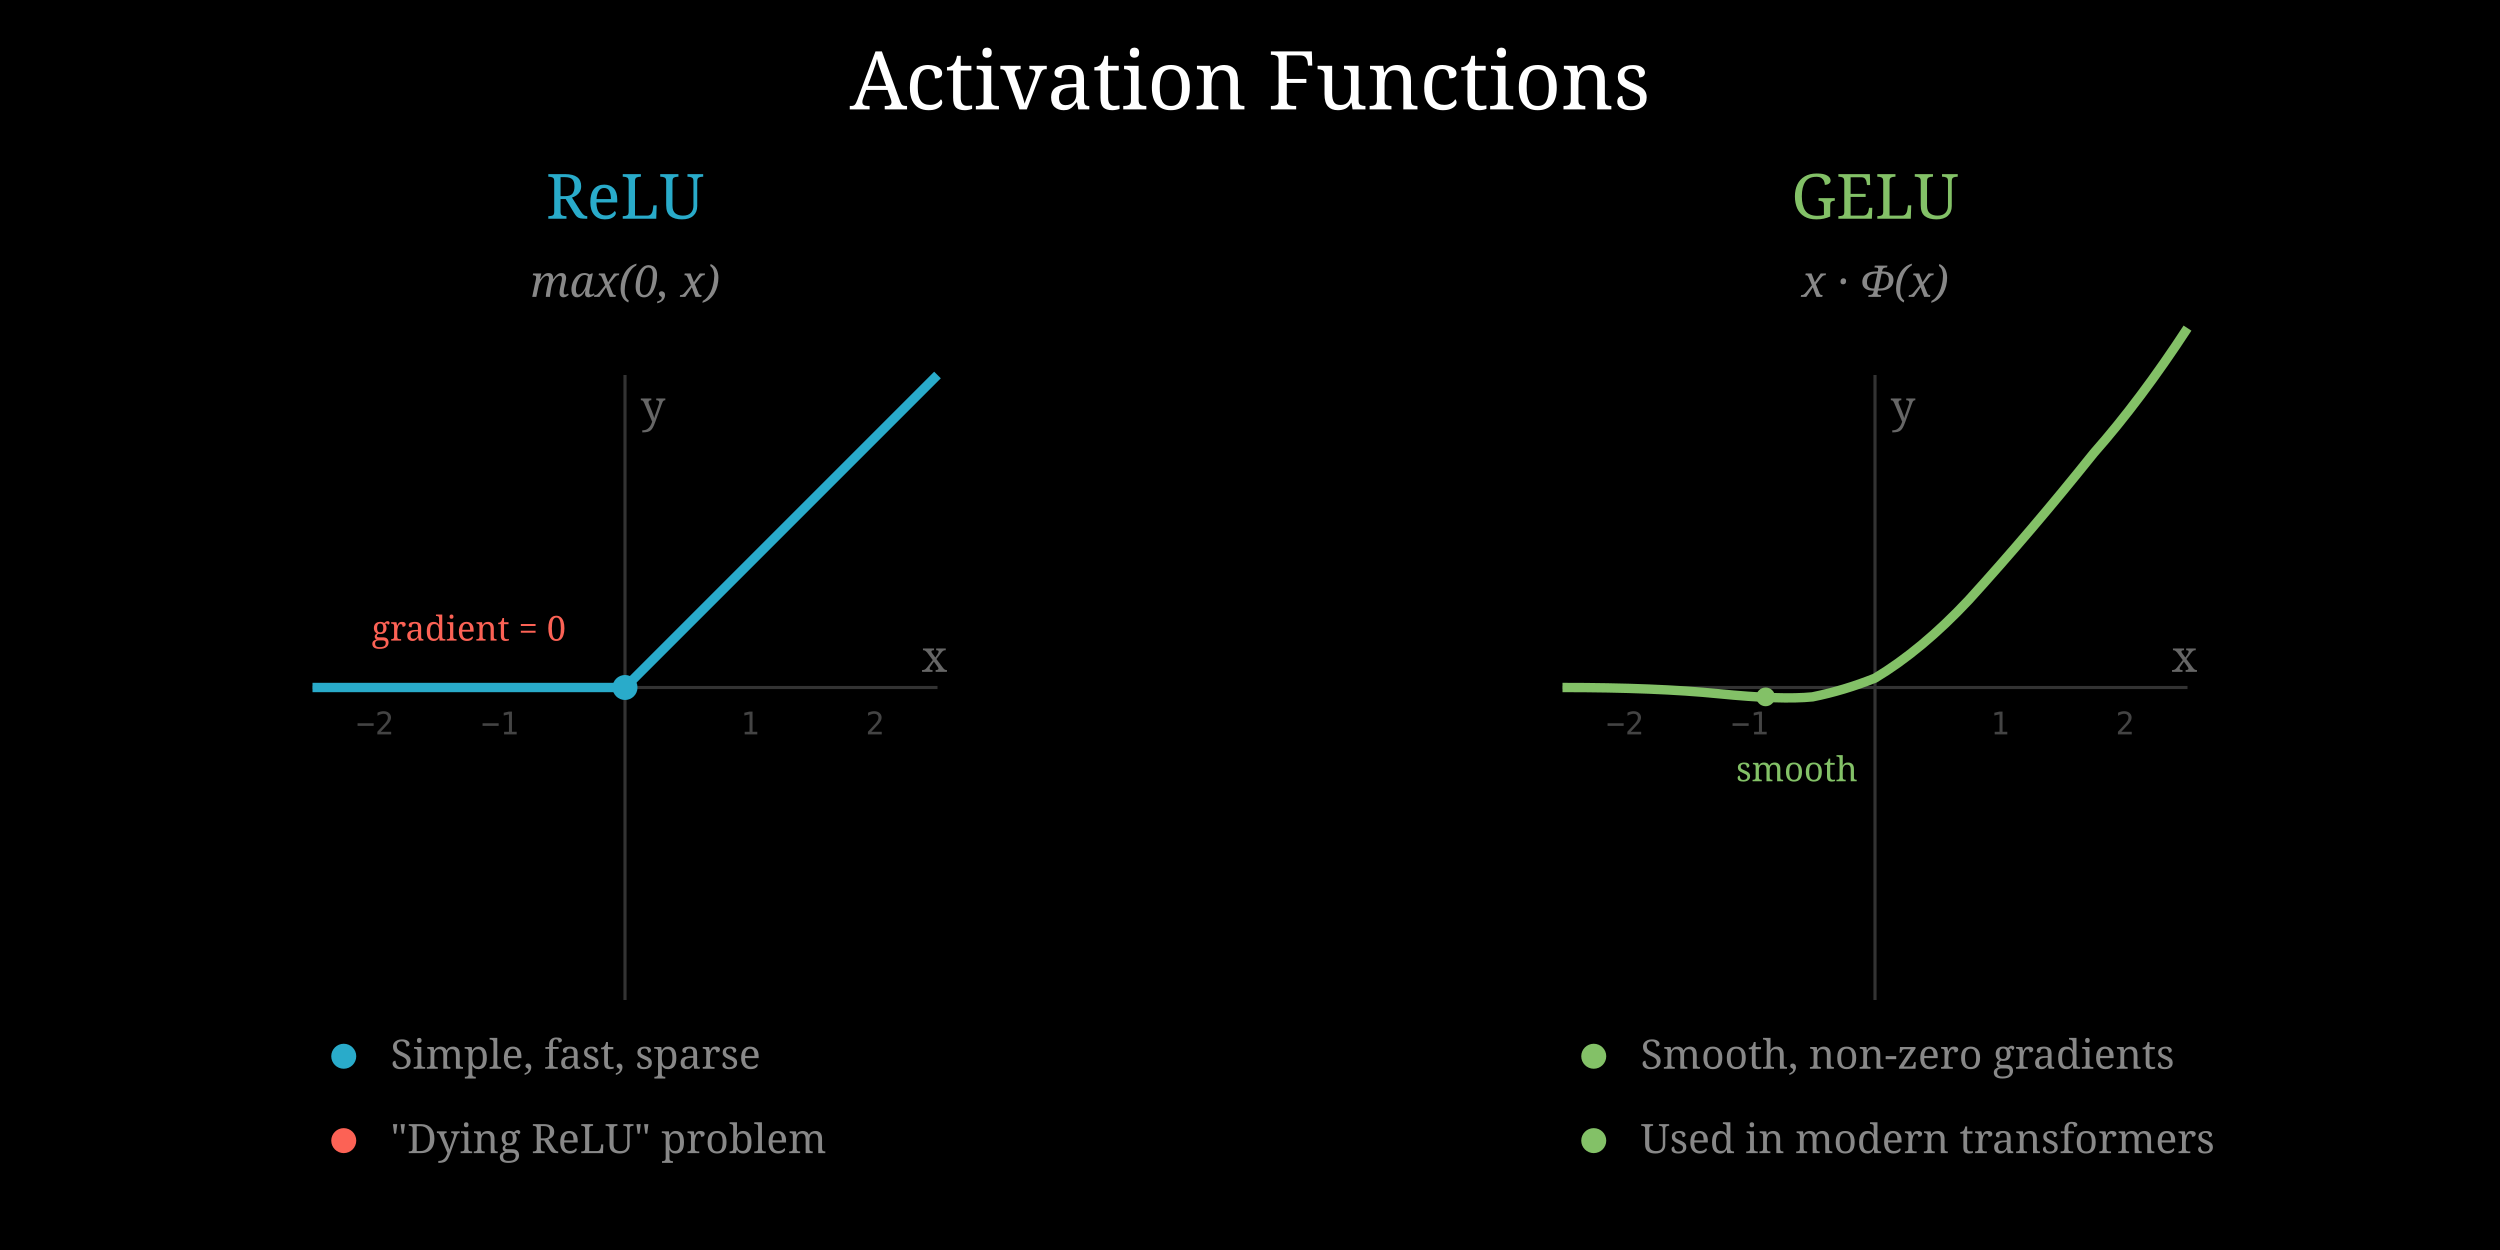
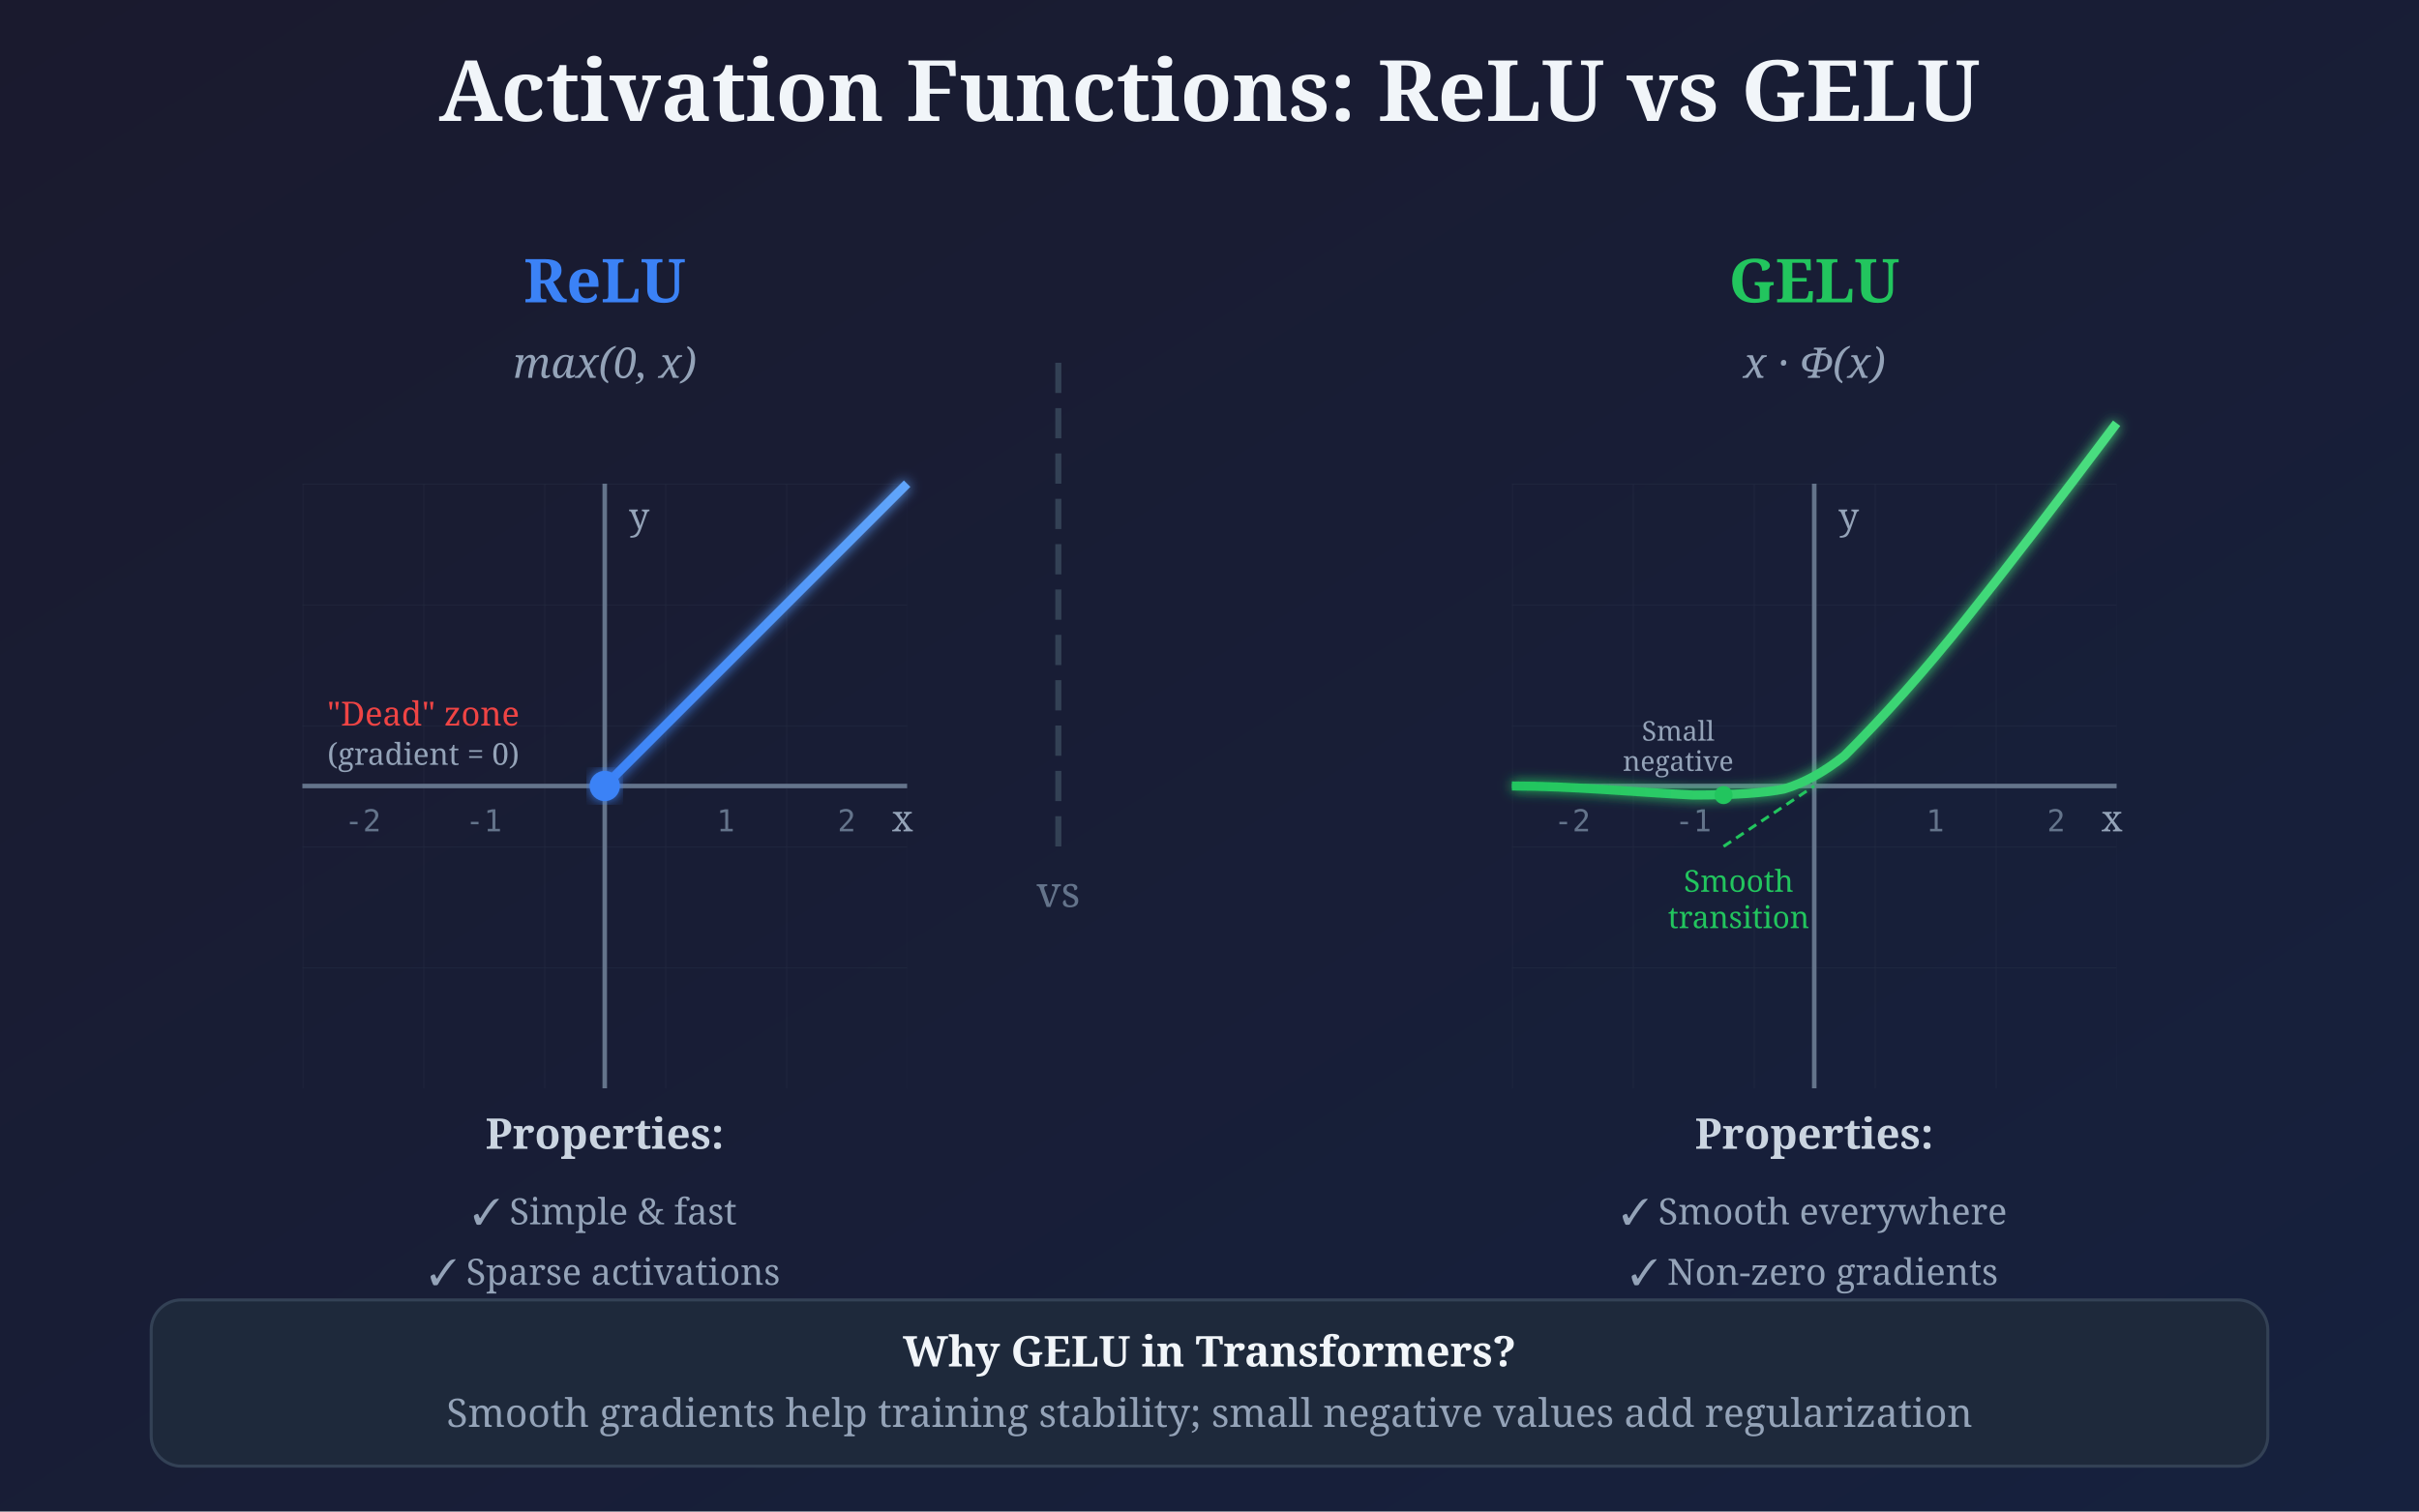
- <svg xmlns="http://www.w3.org/2000/svg" viewBox="0 0 800 400">
-   <rect width="800" height="400" fill="#000000" />
-   <text x="400" y="35" font-family="CMU Serif, Georgia, serif" font-size="26" fill="#ffffff" text-anchor="middle">Activation Functions</text>
-   <g transform="translate(100, 70)">
-     <text x="100" y="0" font-family="CMU Serif, Georgia, serif" font-size="20" fill="#29ABCA" text-anchor="middle">ReLU</text>
-     <text x="100" y="25" font-family="CMU Serif, Georgia, serif" font-size="14" fill="#888888" text-anchor="middle" font-style="italic">max(0, x)</text>
-     <g transform="translate(0, 50)">
-       <line x1="0" y1="100" x2="200" y2="100" stroke="#333333" stroke-width="1" />
-       <line x1="100" y1="0" x2="100" y2="200" stroke="#333333" stroke-width="1" />
-       <text x="195" y="95" font-family="CMU Serif, Georgia, serif" font-size="14" fill="#666666">x</text>
-       <text x="105" y="15" font-family="CMU Serif, Georgia, serif" font-size="14" fill="#666666">y</text>
-       <text x="20" y="115" font-family="monospace" font-size="10" fill="#444444" text-anchor="middle">−2</text>
-       <text x="60" y="115" font-family="monospace" font-size="10" fill="#444444" text-anchor="middle">−1</text>
-       <text x="140" y="115" font-family="monospace" font-size="10" fill="#444444" text-anchor="middle">1</text>
-       <text x="180" y="115" font-family="monospace" font-size="10" fill="#444444" text-anchor="middle">2</text>
-       <line x1="0" y1="100" x2="100" y2="100" stroke="#29ABCA" stroke-width="3" />
-       <line x1="100" y1="100" x2="200" y2="0" stroke="#29ABCA" stroke-width="3" />
-       <circle cx="100" cy="100" r="4" fill="#29ABCA" />
-       <text x="50" y="85" font-family="CMU Serif, Georgia, serif" font-size="11" fill="#FC6255" text-anchor="middle">gradient = 0</text>
+ <svg xmlns="http://www.w3.org/2000/svg" viewBox="0 0 800 500">
+   <defs>
+     <linearGradient id="blueGrad2" x1="0%" y1="0%" x2="100%" y2="0%">
+       <stop offset="0%" style="stop-color:#3b82f6;stop-opacity:1" />
+       <stop offset="100%" style="stop-color:#60a5fa;stop-opacity:1" />
+     </linearGradient>
+     <linearGradient id="greenGrad2" x1="0%" y1="0%" x2="100%" y2="0%">
+       <stop offset="0%" style="stop-color:#22c55e;stop-opacity:1" />
+       <stop offset="100%" style="stop-color:#4ade80;stop-opacity:1" />
+     </linearGradient>
+     <linearGradient id="bgGrad2" x1="0%" y1="0%" x2="100%" y2="100%">
+       <stop offset="0%" style="stop-color:#1a1a2e;stop-opacity:1" />
+       <stop offset="100%" style="stop-color:#16213e;stop-opacity:1" />
+     </linearGradient>
+     <filter id="glow2">
+       <feGaussianBlur stdDeviation="2" result="coloredBlur" />
+       <feMerge>
+         <feMergeNode in="coloredBlur" />
+         <feMergeNode in="SourceGraphic" />
+       </feMerge>
+     </filter>
+     <pattern id="grid" width="40" height="40" patternUnits="userSpaceOnUse">
+       <path d="M 40 0 L 0 0 0 40" fill="none" stroke="#334155" stroke-width="0.5" opacity="0.3" />
+     </pattern>
+   </defs>
+   <rect width="800" height="500" fill="url(#bgGrad2)" />
+   <text x="400" y="40" font-family="Georgia, serif" font-size="28" fill="#f1f5f9" text-anchor="middle" font-weight="bold">Activation Functions: ReLU vs GELU</text>
+   <g transform="translate(50, 80)">
+     <text x="150" y="20" font-family="Georgia, serif" font-size="20" fill="#3b82f6" text-anchor="middle" font-weight="bold">ReLU</text>
+     <text x="150" y="45" font-family="Georgia, serif" font-size="14" fill="#94a3b8" text-anchor="middle" font-style="italic">max(0, x)</text>
+     <g transform="translate(50, 80)">
+       <rect x="0" y="0" width="200" height="200" fill="url(#grid)" />
+       <line x1="0" y1="100" x2="200" y2="100" stroke="#64748b" stroke-width="1.5" />
+       <line x1="100" y1="0" x2="100" y2="200" stroke="#64748b" stroke-width="1.5" />
+       <text x="195" y="115" font-family="Georgia, serif" font-size="12" fill="#94a3b8">x</text>
+       <text x="108" y="15" font-family="Georgia, serif" font-size="12" fill="#94a3b8">y</text>
+       <text x="20" y="115" font-family="monospace" font-size="10" fill="#64748b" text-anchor="middle">-2</text>
+       <text x="60" y="115" font-family="monospace" font-size="10" fill="#64748b" text-anchor="middle">-1</text>
+       <text x="140" y="115" font-family="monospace" font-size="10" fill="#64748b" text-anchor="middle">1</text>
+       <text x="180" y="115" font-family="monospace" font-size="10" fill="#64748b" text-anchor="middle">2</text>
+       <line x1="0" y1="100" x2="100" y2="100" stroke="url(#blueGrad2)" stroke-width="3" filter="url(#glow2)" />
+       <line x1="100" y1="100" x2="200" y2="0" stroke="url(#blueGrad2)" stroke-width="3" filter="url(#glow2)" />
+       <circle cx="100" cy="100" r="5" fill="#3b82f6" filter="url(#glow2)" />
+       <text x="40" y="80" font-family="Georgia, serif" font-size="11" fill="#ef4444" text-anchor="middle">"Dead" zone</text>
+       <text x="40" y="93" font-family="Georgia, serif" font-size="10" fill="#94a3b8" text-anchor="middle">(gradient = 0)</text>
+     </g>
+     <g transform="translate(0, 300)">
+       <text x="150" y="0" font-family="Georgia, serif" font-size="14" fill="#cbd5e1" text-anchor="middle" font-weight="bold">Properties:</text>
+       <text x="150" y="25" font-family="Georgia, serif" font-size="12" fill="#94a3b8" text-anchor="middle">✓ Simple &amp; fast</text>
+       <text x="150" y="45" font-family="Georgia, serif" font-size="12" fill="#94a3b8" text-anchor="middle">✓ Sparse activations</text>
+       <text x="150" y="65" font-family="Georgia, serif" font-size="12" fill="#ef4444" text-anchor="middle">✗ "Dying ReLU" problem</text>
    </g>
  </g>
-   <g transform="translate(500, 70)">
-     <text x="100" y="0" font-family="CMU Serif, Georgia, serif" font-size="20" fill="#83C167" text-anchor="middle">GELU</text>
-     <text x="100" y="25" font-family="CMU Serif, Georgia, serif" font-size="14" fill="#888888" text-anchor="middle" font-style="italic">x · Φ(x)</text>
-     <g transform="translate(0, 50)">
-       <line x1="0" y1="100" x2="200" y2="100" stroke="#333333" stroke-width="1" />
-       <line x1="100" y1="0" x2="100" y2="200" stroke="#333333" stroke-width="1" />
-       <text x="195" y="95" font-family="CMU Serif, Georgia, serif" font-size="14" fill="#666666">x</text>
-       <text x="105" y="15" font-family="CMU Serif, Georgia, serif" font-size="14" fill="#666666">y</text>
-       <text x="20" y="115" font-family="monospace" font-size="10" fill="#444444" text-anchor="middle">−2</text>
-       <text x="60" y="115" font-family="monospace" font-size="10" fill="#444444" text-anchor="middle">−1</text>
-       <text x="140" y="115" font-family="monospace" font-size="10" fill="#444444" text-anchor="middle">1</text>
-       <text x="180" y="115" font-family="monospace" font-size="10" fill="#444444" text-anchor="middle">2</text>
-       <path d="M 0 100                Q 30 100, 50 102                Q 70 104, 80 103                Q 90 101, 100 97                Q 115 88, 130 72                Q 150 50, 170 25                Q 185 8, 200 -15" fill="none" stroke="#83C167" stroke-width="3" />
-       <text x="75" y="130" font-family="CMU Serif, Georgia, serif" font-size="11" fill="#83C167" text-anchor="middle">smooth</text>
-       <circle cx="65" cy="103" r="3" fill="#83C167" />
+   <g transform="translate(450, 80)">
+     <text x="150" y="20" font-family="Georgia, serif" font-size="20" fill="#22c55e" text-anchor="middle" font-weight="bold">GELU</text>
+     <text x="150" y="45" font-family="Georgia, serif" font-size="14" fill="#94a3b8" text-anchor="middle" font-style="italic">x · Φ(x)</text>
+     <g transform="translate(50, 80)">
+       <rect x="0" y="0" width="200" height="200" fill="url(#grid)" />
+       <line x1="0" y1="100" x2="200" y2="100" stroke="#64748b" stroke-width="1.5" />
+       <line x1="100" y1="0" x2="100" y2="200" stroke="#64748b" stroke-width="1.5" />
+       <text x="195" y="115" font-family="Georgia, serif" font-size="12" fill="#94a3b8">x</text>
+       <text x="108" y="15" font-family="Georgia, serif" font-size="12" fill="#94a3b8">y</text>
+       <text x="20" y="115" font-family="monospace" font-size="10" fill="#64748b" text-anchor="middle">-2</text>
+       <text x="60" y="115" font-family="monospace" font-size="10" fill="#64748b" text-anchor="middle">-1</text>
+       <text x="140" y="115" font-family="monospace" font-size="10" fill="#64748b" text-anchor="middle">1</text>
+       <text x="180" y="115" font-family="monospace" font-size="10" fill="#64748b" text-anchor="middle">2</text>
+       <path d="M 0 100                C 20 100, 40 102, 60 103                Q 80 103, 90 101                Q 100 98, 110 90                Q 130 70, 150 45                Q 170 20, 200 -20" fill="none" stroke="url(#greenGrad2)" stroke-width="3" filter="url(#glow2)" />
+       <path d="M 70 120 Q 85 110 100 100" fill="none" stroke="#22c55e" stroke-width="1" stroke-dasharray="3,2" />
+       <text x="75" y="135" font-family="Georgia, serif" font-size="10" fill="#22c55e" text-anchor="middle">Smooth</text>
+       <text x="75" y="147" font-family="Georgia, serif" font-size="10" fill="#22c55e" text-anchor="middle">transition</text>
+       <circle cx="70" cy="103" r="3" fill="#22c55e" />
+       <text x="55" y="85" font-family="Georgia, serif" font-size="9" fill="#94a3b8" text-anchor="middle">Small</text>
+       <text x="55" y="95" font-family="Georgia, serif" font-size="9" fill="#94a3b8" text-anchor="middle">negative</text>
+     </g>
+     <g transform="translate(0, 300)">
+       <text x="150" y="0" font-family="Georgia, serif" font-size="14" fill="#cbd5e1" text-anchor="middle" font-weight="bold">Properties:</text>
+       <text x="150" y="25" font-family="Georgia, serif" font-size="12" fill="#94a3b8" text-anchor="middle">✓ Smooth everywhere</text>
+       <text x="150" y="45" font-family="Georgia, serif" font-size="12" fill="#94a3b8" text-anchor="middle">✓ Non-zero gradients</text>
+       <text x="150" y="65" font-family="Georgia, serif" font-size="12" fill="#94a3b8" text-anchor="middle">✓ Used in transformers</text>
    </g>
  </g>
-   <g transform="translate(100, 330)">
-     <g transform="translate(0, 0)">
-       <circle cx="10" cy="8" r="4" fill="#29ABCA" />
-       <text x="25" y="12" font-family="CMU Serif, Georgia, serif" font-size="13" fill="#888888">Simple, fast, sparse</text>
-       <circle cx="10" cy="35" r="4" fill="#FC6255" />
-       <text x="25" y="39" font-family="CMU Serif, Georgia, serif" font-size="13" fill="#888888">"Dying ReLU" problem</text>
-     </g>
-     <g transform="translate(400, 0)">
-       <circle cx="10" cy="8" r="4" fill="#83C167" />
-       <text x="25" y="12" font-family="CMU Serif, Georgia, serif" font-size="13" fill="#888888">Smooth, non-zero gradients</text>
-       <circle cx="10" cy="35" r="4" fill="#83C167" />
-       <text x="25" y="39" font-family="CMU Serif, Georgia, serif" font-size="13" fill="#888888">Used in modern transformers</text>
-     </g>
+   <g transform="translate(350, 200)">
+     <line x1="0" y1="-80" x2="0" y2="80" stroke="#334155" stroke-width="2" stroke-dasharray="10,5" />
+     <text x="0" y="100" font-family="Georgia, serif" font-size="14" fill="#64748b" text-anchor="middle">vs</text>
+   </g>
+   <g transform="translate(50, 430)">
+     <rect x="0" y="0" width="700" height="55" rx="10" fill="#1e293b" stroke="#334155" stroke-width="1" />
+     <text x="350" y="22" font-family="Georgia, serif" font-size="14" fill="#f1f5f9" text-anchor="middle" font-weight="bold">Why GELU in Transformers?</text>
+     <text x="350" y="42" font-family="Georgia, serif" font-size="13" fill="#94a3b8" text-anchor="middle">Smooth gradients help training stability; small negative values add regularization</text>
  </g>
</svg>
